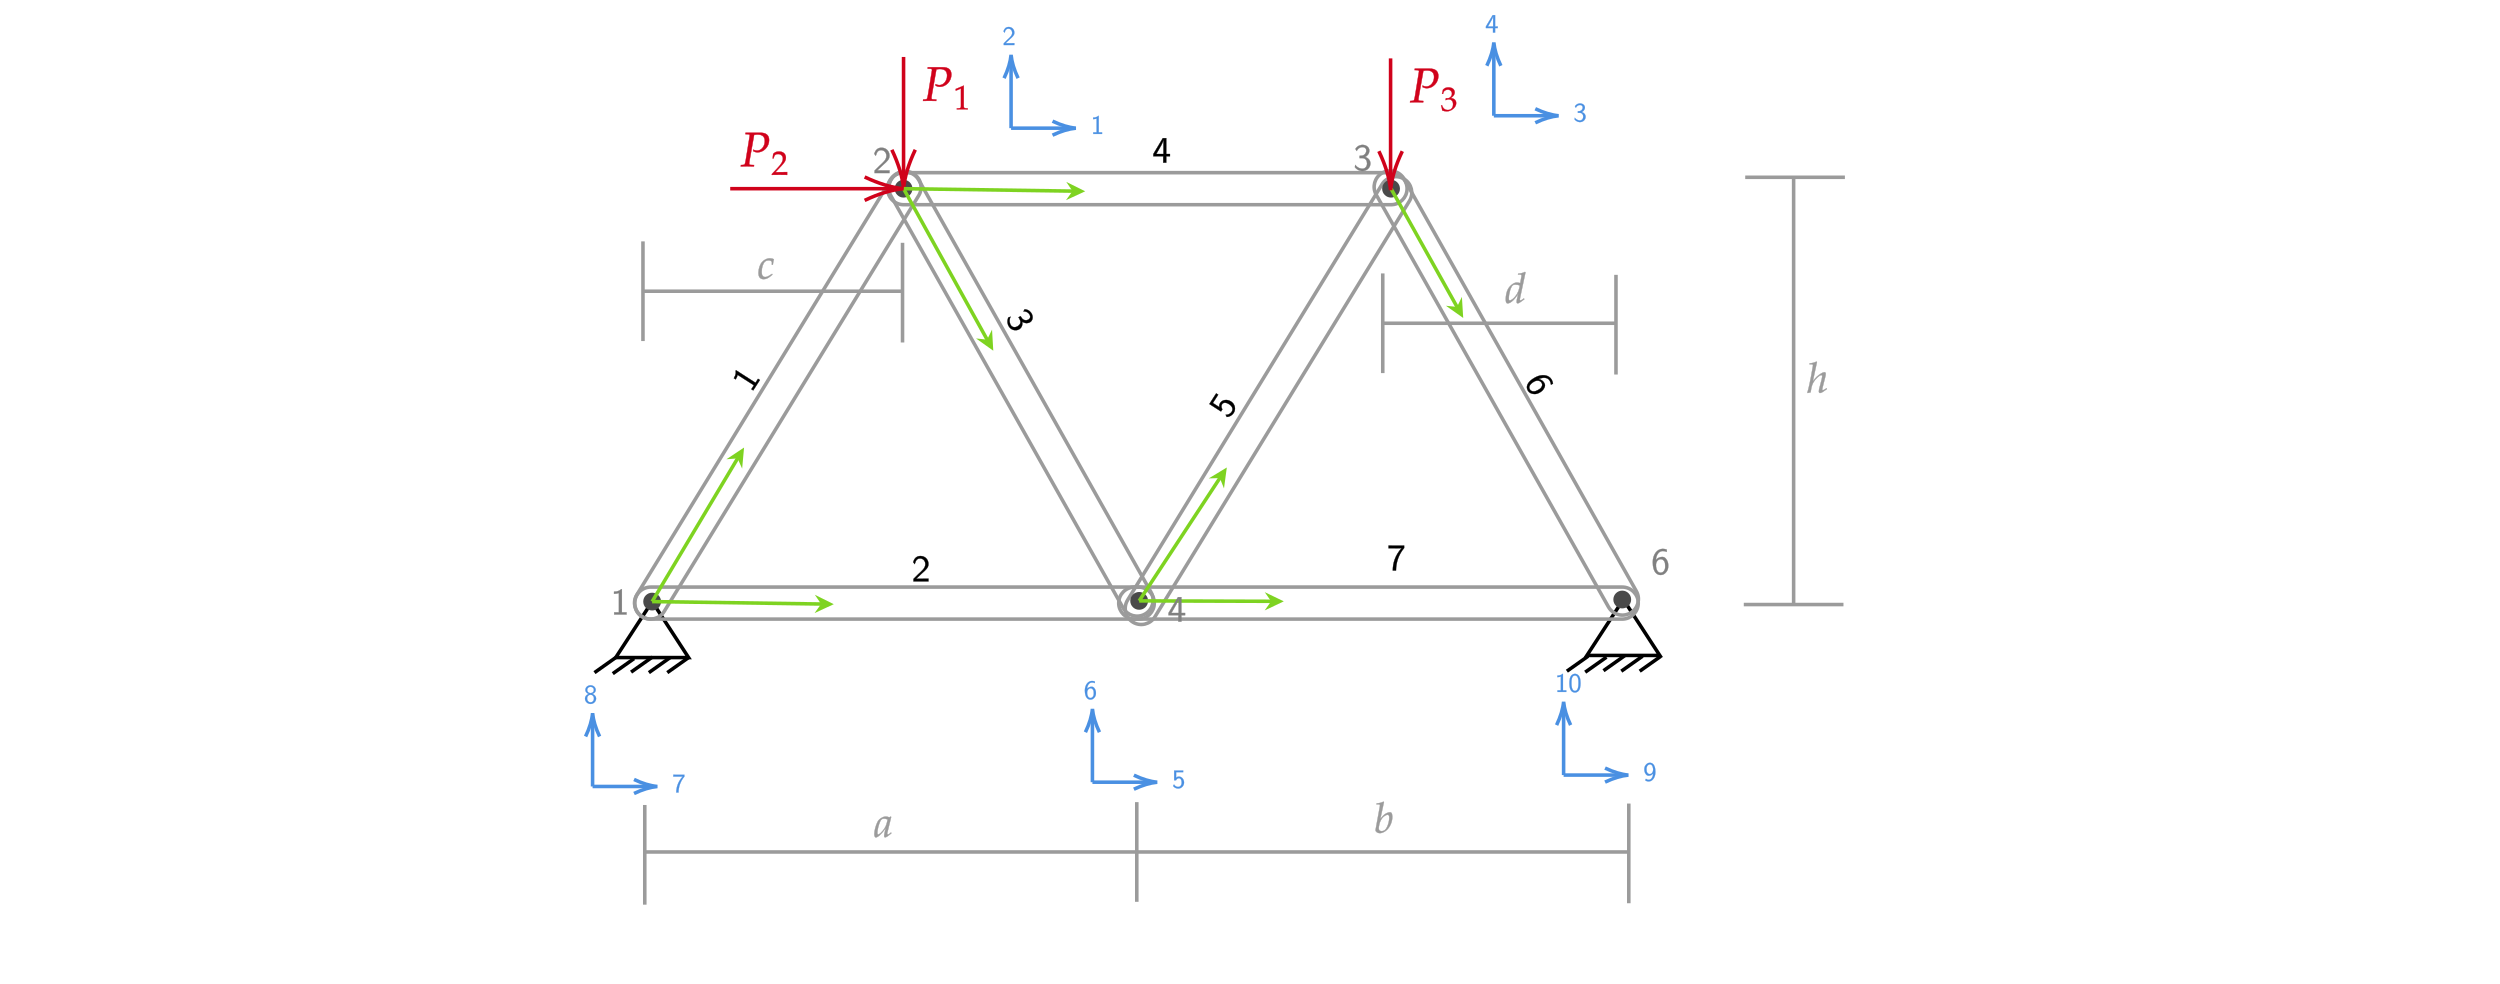
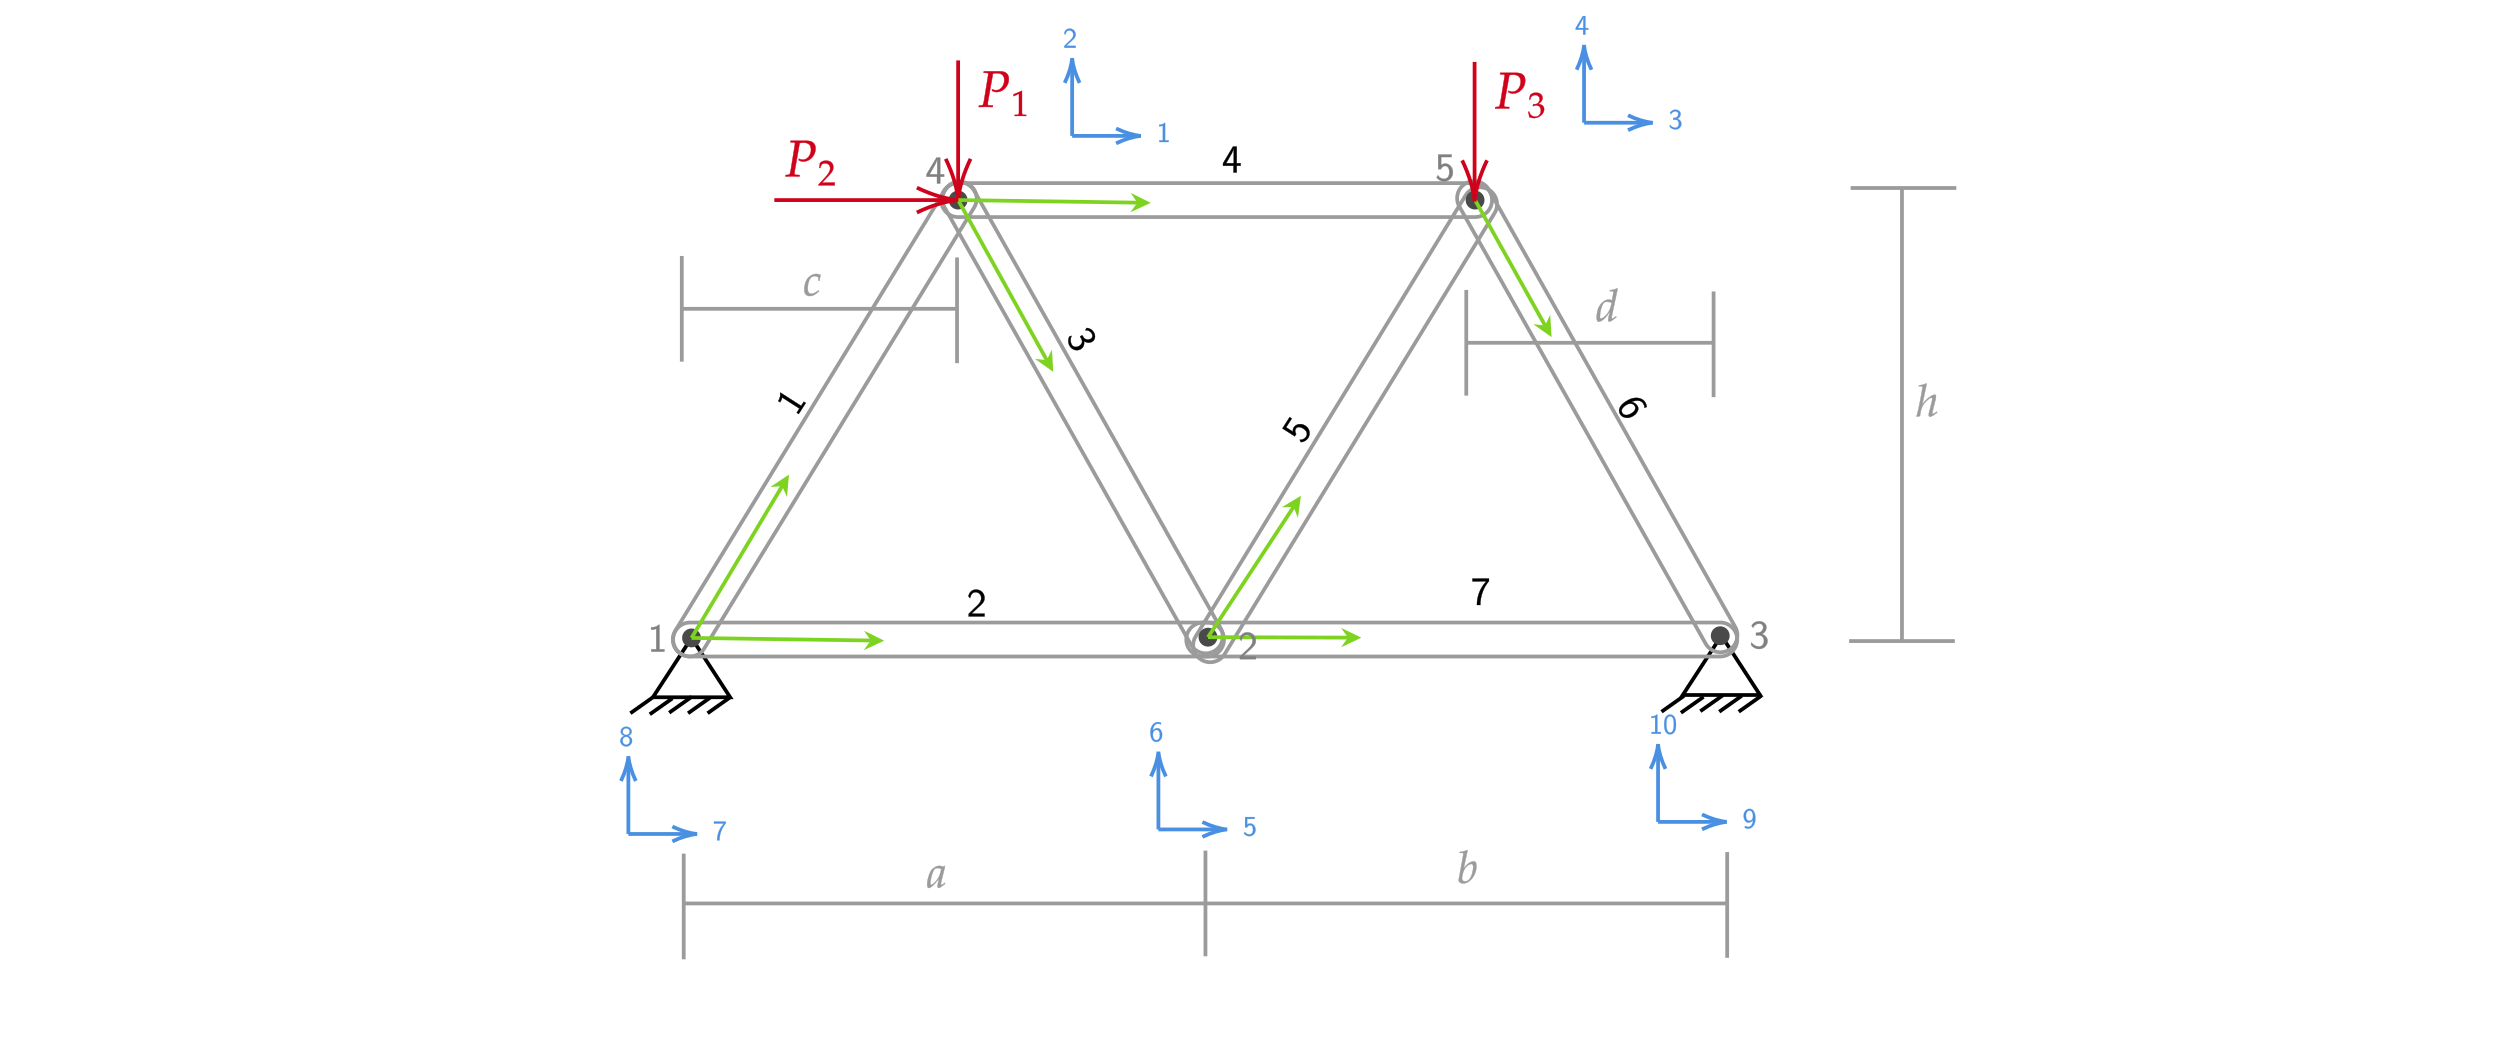
- <svg xmlns="http://www.w3.org/2000/svg" x="0" y="0" width="702.222" height="276.128" style="         width:702.222px;         height:276.128px;         background: #FFF;         fill: none; ">
+ <svg xmlns="http://www.w3.org/2000/svg" x="0" y="0" width="662.222" height="276.128" style="         width:662.222px;         height:276.128px;         background: #FFF;         fill: none; ">
  <svg />
-   <svg class="role-diagram-draw-area" style="overflow: visible;">
+   <svg class="role-diagram-draw-area">
    <g class="shapes-region" style="stroke: black; fill: none;">
      <g class="composite-shape">
        <path class="real" d=" M455.98,168.38 L466.21,184.1 L445.75,184.1 Z" style="stroke-width: 1; stroke: rgb(0, 0, 0); fill: none; fill-opacity: 1;" />
      </g>
      <g class="arrow-line">
        <path class="connection real" stroke-dasharray="" d="  M446.1,184.3 L440.12,188.53" style="stroke: rgb(0, 0, 0); stroke-width: 1; fill: none; fill-opacity: 1;" />
      </g>
      <g class="arrow-line">
        <path class="connection real" stroke-dasharray="" d="  M451.24,184.59 L445.26,188.81" style="stroke: rgb(0, 0, 0); stroke-width: 1; fill: none; fill-opacity: 1;" />
      </g>
      <g class="arrow-line">
        <path class="connection real" stroke-dasharray="" d="  M456.38,184.16 L450.4,188.39" style="stroke: rgb(0, 0, 0); stroke-width: 1; fill: none; fill-opacity: 1;" />
      </g>
      <g class="arrow-line">
        <path class="connection real" stroke-dasharray="" d="  M461.38,184.3 L455.4,188.53" style="stroke: rgb(0, 0, 0); stroke-width: 1; fill: none; fill-opacity: 1;" />
      </g>
      <g class="arrow-line">
        <path class="connection real" stroke-dasharray="" d="  M466.55,184.3 L460.57,188.53" style="stroke: rgb(0, 0, 0); stroke-width: 1; fill: none; fill-opacity: 1;" />
      </g>
      <g class="composite-shape">
        <path class="real" d=" M183.18,168.98 L193.41,184.7 L172.95,184.7 Z" style="stroke-width: 1; stroke: rgb(0, 0, 0); fill: none; fill-opacity: 1;" />
      </g>
      <g class="composite-shape">
        <path class="real" d=" M180.37,173.23 C178.25,171.94 177.59,169.17 178.89,167.05 L250.37,50.25 C251.67,48.13 254.44,47.47 256.56,48.77 L256.56,48.77 C258.68,50.06 259.35,52.83 258.05,54.95 L186.56,171.75 C185.26,173.87 182.49,174.53 180.37,173.23 Z" style="stroke-width: 1; stroke: rgb(155, 155, 155); stroke-opacity: 1; fill: none; fill-opacity: 1;" />
      </g>
      <g class="composite-shape">
        <path class="real" d=" M318.21,174.75 C316.09,173.45 315.43,170.68 316.73,168.56 L388.21,51.77 C389.51,49.65 392.28,48.99 394.4,50.28 L394.4,50.28 C396.52,51.58 397.19,54.35 395.89,56.47 L324.4,173.26 C323.1,175.38 320.33,176.05 318.21,174.75 Z" style="stroke-width: 1; stroke: rgb(155, 155, 155); stroke-opacity: 1; fill: none; fill-opacity: 1;" />
      </g>
      <g class="composite-shape">
        <path class="real" d=" M178.3,169.4 C178.3,166.91 180.31,164.9 182.8,164.9 L319.73,164.9 C322.22,164.9 324.23,166.91 324.23,169.4 L324.23,169.4 C324.23,171.89 322.22,173.9 319.73,173.9 L182.8,173.9 C180.31,173.9 178.3,171.89 178.3,169.4 Z" style="stroke-width: 1; stroke: rgb(155, 155, 155); stroke-opacity: 1; fill: none; fill-opacity: 1;" />
      </g>
      <g class="composite-shape">
        <path class="real" d=" M249.3,53 C249.3,50.51 251.31,48.5 253.8,48.5 L390.73,48.5 C393.22,48.5 395.23,50.51 395.23,53 L395.23,53 C395.23,55.49 393.22,57.5 390.73,57.5 L253.8,57.5 C251.31,57.5 249.3,55.49 249.3,53 Z" style="stroke-width: 1; stroke: rgb(155, 155, 155); stroke-opacity: 1; fill: none; fill-opacity: 1;" />
      </g>
      <g class="composite-shape">
        <path class="real" d=" M251.95,48.86 C254.12,47.64 256.86,48.41 258.08,50.58 L323.32,166.36 C324.54,168.52 323.77,171.27 321.61,172.49 L321.61,172.49 C319.44,173.71 316.7,172.94 315.48,170.78 L250.24,54.99 C249.02,52.83 249.78,50.08 251.95,48.86 Z" style="stroke-width: 1; stroke: rgb(155, 155, 155); stroke-opacity: 1; fill: none; fill-opacity: 1;" />
      </g>
      <g class="composite-shape">
        <path class="real" d=" M251.3,53 C251.3,51.62 252.42,50.5 253.8,50.5 C255.18,50.5 256.3,51.62 256.3,53 C256.3,54.38 255.18,55.5 253.8,55.5 C252.42,55.5 251.3,54.38 251.3,53 Z" style="stroke-width: 1; stroke: none; stroke-opacity: 1; fill: rgb(74, 74, 74); fill-opacity: 1;" />
      </g>
      <g class="composite-shape">
        <path class="real" d=" M388.23,53 C388.23,51.62 389.35,50.5 390.73,50.5 C392.11,50.5 393.23,51.62 393.23,53 C393.23,54.38 392.11,55.5 390.73,55.5 C389.35,55.5 388.23,54.38 388.23,53 Z" style="stroke-width: 1; stroke: none; stroke-opacity: 1; fill: rgb(74, 74, 74); fill-opacity: 1;" />
      </g>
      <g class="composite-shape">
        <path class="real" d=" M317.48,168.78 C317.48,167.4 318.6,166.28 319.98,166.28 C321.36,166.28 322.48,167.4 322.48,168.78 C322.48,170.16 321.36,171.28 319.98,171.28 C318.6,171.28 317.48,170.16 317.48,168.78 Z" style="stroke-width: 1; stroke: none; stroke-opacity: 1; fill: rgb(74, 74, 74); fill-opacity: 1;" />
      </g>
      <g class="composite-shape">
        <path class="real" d=" M180.68,168.98 C180.68,167.6 181.8,166.48 183.18,166.48 C184.56,166.48 185.68,167.6 185.68,168.98 C185.68,170.36 184.56,171.48 183.18,171.48 C181.8,171.48 180.68,170.36 180.68,168.98 Z" style="stroke-width: 1; stroke: none; stroke-opacity: 1; fill: rgb(74, 74, 74); fill-opacity: 1;" />
      </g>
      <g class="arrow-line">
        <path class="connection real" stroke-dasharray="" d="  M172.95,184.7 L166.98,188.93" style="stroke: rgb(0, 0, 0); stroke-width: 1; fill: none; fill-opacity: 1;" />
      </g>
      <g class="arrow-line">
        <path class="connection real" stroke-dasharray="" d="  M178.1,184.99 L172.12,189.21" style="stroke: rgb(0, 0, 0); stroke-width: 1; fill: none; fill-opacity: 1;" />
      </g>
      <g class="arrow-line">
        <path class="connection real" stroke-dasharray="" d="  M183.24,184.56 L177.26,188.79" style="stroke: rgb(0, 0, 0); stroke-width: 1; fill: none; fill-opacity: 1;" />
      </g>
      <g class="arrow-line">
        <path class="connection real" stroke-dasharray="" d="  M188.24,184.7 L182.26,188.93" style="stroke: rgb(0, 0, 0); stroke-width: 1; fill: none; fill-opacity: 1;" />
      </g>
      <g class="arrow-line">
        <path class="connection real" stroke-dasharray="" d="  M193.41,184.7 L187.43,188.93" style="stroke: rgb(0, 0, 0); stroke-width: 1; fill: none; fill-opacity: 1;" />
      </g>
      <g class="arrow-line">
        <path class="connection real" stroke-dasharray="" d="  M253.8,16 L253.8,51" style="stroke: rgb(208, 2, 27); stroke-opacity: 1; stroke-width: 1; fill: none; fill-opacity: 1;" />
        <g stroke="rgb(208,2,27)" stroke-opacity="1" transform="matrix(-1.8369701987210297e-16,-1,1,-1.8369701987210297e-16,253.8,53)" style="stroke: rgb(208, 2, 27); stroke-width: 1;">
          <path d=" M10.93,-3.29 Q4.96,-0.45 0,0 Q4.96,0.45 10.93,3.29" />
        </g>
      </g>
      <g class="grouped-shape">
        <g class="arrow-line">
          <path class="connection real" stroke-dasharray="" d="  M284,36 L284,17.4" style="stroke: rgb(74, 144, 226); stroke-opacity: 1; stroke-width: 1; fill: none; fill-opacity: 1;" />
          <g stroke="rgb(74,144,226)" stroke-opacity="1" transform="matrix(3.061616997868383e-16,1,-1,3.061616997868383e-16,284,15.4)" style="stroke: rgb(74, 144, 226); stroke-width: 1;">
            <path d=" M6.56,-1.97 Q2.98,-0.27 0,0 Q2.98,0.27 6.56,1.97" />
          </g>
        </g>
        <g class="arrow-line">
          <path class="connection real" stroke-dasharray="" d="  M284,36 L300.2,36" style="stroke: rgb(74, 144, 226); stroke-opacity: 1; stroke-width: 1; fill: none; fill-opacity: 1;" />
          <g stroke="rgb(74,144,226)" stroke-opacity="1" transform="matrix(-1,1.2246467991473532e-16,-1.2246467991473532e-16,-1,302.2,36)" style="stroke: rgb(74, 144, 226); stroke-width: 1;">
            <path d=" M6.56,-1.97 Q2.98,-0.27 0,0 Q2.98,0.27 6.56,1.97" />
          </g>
        </g>
      </g>
      <g class="composite-shape">
        <path class="real" d=" M388.27,48.57 C390.43,47.35 393.18,48.12 394.4,50.28 L459.64,166.07 C460.86,168.23 460.09,170.98 457.93,172.2 L457.93,172.2 C455.76,173.42 453.02,172.65 451.8,170.48 L386.56,54.7 C385.34,52.54 386.1,49.79 388.27,48.57 Z" style="stroke-width: 1; stroke: rgb(155, 155, 155); stroke-opacity: 1; fill: none; fill-opacity: 1;" />
      </g>
      <g class="composite-shape">
        <path class="real" d=" M314.23,169.4 C314.23,166.91 316.25,164.9 318.73,164.9 L455.67,164.9 C458.15,164.9 460.17,166.91 460.17,169.4 L460.17,169.4 C460.17,171.89 458.15,173.9 455.67,173.9 L318.73,173.9 C316.25,173.9 314.23,171.89 314.23,169.4 Z" style="stroke-width: 1; stroke: rgb(155, 155, 155); stroke-opacity: 1; fill: none; fill-opacity: 1;" />
      </g>
      <g class="composite-shape">
        <path class="real" d=" M453.17,168.4 C453.17,167.02 454.29,165.9 455.67,165.9 C457.05,165.9 458.17,167.02 458.17,168.4 C458.17,169.78 457.05,170.9 455.67,170.9 C454.29,170.9 453.17,169.78 453.17,168.4 Z" style="stroke-width: 1; stroke: none; stroke-opacity: 1; fill: rgb(74, 74, 74); fill-opacity: 1;" />
      </g>
      <g class="grouped-shape">
        <g class="arrow-line">
          <path class="connection real" stroke-dasharray="" d="  M419.6,32.51 L419.6,13.91" style="stroke: rgb(74, 144, 226); stroke-opacity: 1; stroke-width: 1; fill: none; fill-opacity: 1;" />
          <g stroke="rgb(74,144,226)" stroke-opacity="1" transform="matrix(3.061616997868383e-16,1,-1,3.061616997868383e-16,419.6,11.9125)" style="stroke: rgb(74, 144, 226); stroke-width: 1;">
            <path d=" M6.56,-1.97 Q2.98,-0.27 0,0 Q2.98,0.27 6.56,1.97" />
          </g>
        </g>
        <g class="arrow-line">
          <path class="connection real" stroke-dasharray="" d="  M419.6,32.51 L435.8,32.51" style="stroke: rgb(74, 144, 226); stroke-opacity: 1; stroke-width: 1; fill: none; fill-opacity: 1;" />
          <g stroke="rgb(74,144,226)" stroke-opacity="1" transform="matrix(-1,1.2246467991473532e-16,-1.2246467991473532e-16,-1,437.8,32.5125)" style="stroke: rgb(74, 144, 226); stroke-width: 1;">
            <path d=" M6.56,-1.97 Q2.98,-0.27 0,0 Q2.98,0.27 6.56,1.97" />
          </g>
        </g>
      </g>
      <g class="grouped-shape">
        <g class="arrow-line">
          <path class="connection real" stroke-dasharray="" d="  M439.2,217.71 L439.2,199.11" style="stroke: rgb(74, 144, 226); stroke-opacity: 1; stroke-width: 1; fill: none; fill-opacity: 1;" />
          <g stroke="rgb(74,144,226)" stroke-opacity="1" transform="matrix(3.061616997868383e-16,1,-1,3.061616997868383e-16,439.2,197.1125)" style="stroke: rgb(74, 144, 226); stroke-width: 1;">
            <path d=" M6.56,-1.97 Q2.98,-0.27 0,0 Q2.98,0.27 6.56,1.97" />
          </g>
        </g>
        <g class="arrow-line">
          <path class="connection real" stroke-dasharray="" d="  M439.2,217.71 L455.4,217.71" style="stroke: rgb(74, 144, 226); stroke-opacity: 1; stroke-width: 1; fill: none; fill-opacity: 1;" />
          <g stroke="rgb(74,144,226)" stroke-opacity="1" transform="matrix(-1,1.2246467991473532e-16,-1.2246467991473532e-16,-1,457.4,217.7125)" style="stroke: rgb(74, 144, 226); stroke-width: 1;">
            <path d=" M6.56,-1.97 Q2.98,-0.27 0,0 Q2.98,0.27 6.56,1.97" />
          </g>
        </g>
      </g>
      <g class="grouped-shape">
        <g class="arrow-line">
          <path class="connection real" stroke-dasharray="" d="  M166.45,220.91 L166.45,202.31" style="stroke: rgb(74, 144, 226); stroke-opacity: 1; stroke-width: 1; fill: none; fill-opacity: 1;" />
          <g stroke="rgb(74,144,226)" stroke-opacity="1" transform="matrix(3.061616997868383e-16,1,-1,3.061616997868383e-16,166.4515,200.3125)" style="stroke: rgb(74, 144, 226); stroke-width: 1;">
            <path d=" M6.56,-1.97 Q2.98,-0.27 0,0 Q2.98,0.27 6.56,1.97" />
          </g>
        </g>
        <g class="arrow-line">
          <path class="connection real" stroke-dasharray="" d="  M166.45,220.91 L182.65,220.91" style="stroke: rgb(74, 144, 226); stroke-opacity: 1; stroke-width: 1; fill: none; fill-opacity: 1;" />
          <g stroke="rgb(74,144,226)" stroke-opacity="1" transform="matrix(-1,1.2246467991473532e-16,-1.2246467991473532e-16,-1,184.6515,220.9125)" style="stroke: rgb(74, 144, 226); stroke-width: 1;">
            <path d=" M6.56,-1.97 Q2.98,-0.27 0,0 Q2.98,0.27 6.56,1.97" />
          </g>
        </g>
      </g>
      <g class="grouped-shape">
        <g class="arrow-line">
          <path class="connection real" stroke-dasharray="" d="  M306.85,219.71 L306.85,201.11" style="stroke: rgb(74, 144, 226); stroke-opacity: 1; stroke-width: 1; fill: none; fill-opacity: 1;" />
          <g stroke="rgb(74,144,226)" stroke-opacity="1" transform="matrix(3.061616997868383e-16,1,-1,3.061616997868383e-16,306.8515,199.1125)" style="stroke: rgb(74, 144, 226); stroke-width: 1;">
            <path d=" M6.56,-1.97 Q2.98,-0.27 0,0 Q2.98,0.27 6.56,1.97" />
          </g>
        </g>
        <g class="arrow-line">
          <path class="connection real" stroke-dasharray="" d="  M306.85,219.71 L323.05,219.71" style="stroke: rgb(74, 144, 226); stroke-opacity: 1; stroke-width: 1; fill: none; fill-opacity: 1;" />
          <g stroke="rgb(74,144,226)" stroke-opacity="1" transform="matrix(-1,1.2246467991473532e-16,-1.2246467991473532e-16,-1,325.0515,219.7125)" style="stroke: rgb(74, 144, 226); stroke-width: 1;">
            <path d=" M6.56,-1.97 Q2.98,-0.27 0,0 Q2.98,0.27 6.56,1.97" />
          </g>
        </g>
      </g>
      <g class="arrow-line">
        <path class="connection real" stroke-dasharray="" d="  M183.18,168.98 L207.46,128.29" style="stroke: rgb(126, 211, 33); stroke-opacity: 1; stroke-width: 1; fill: none; fill-opacity: 1;" />
        <g stroke="none" fill="rgb(126,211,33)" fill-opacity="1" transform="matrix(-0.5124925,0.8586917,-0.8586917,-0.5124925,209,125.7125)" style="stroke: none; fill: rgb(126, 211, 33); stroke-width: 1;">
          <path d=" M5.36,-2.57 L0,0 L5.36,2.57 L3.56,0 Z" />
        </g>
      </g>
      <g class="arrow-line">
        <path class="connection real" stroke-dasharray="" d="  M183.18,168.98 L231.2,169.67" style="stroke: rgb(126, 211, 33); stroke-opacity: 1; stroke-width: 1; fill: none; fill-opacity: 1;" />
        <g stroke="none" fill="rgb(126,211,33)" fill-opacity="1" transform="matrix(-0.9998951,-0.01448573,0.01448573,-0.9998951,234.2,169.7125)" style="stroke: none; fill: rgb(126, 211, 33); stroke-width: 1;">
          <path d=" M5.36,-2.57 L0,0 L5.36,2.57 L3.56,0 Z" />
        </g>
      </g>
      <g class="arrow-line">
        <path class="connection real" stroke-dasharray="" d="  M253.8,53 L301.82,53.69" style="stroke: rgb(126, 211, 33); stroke-opacity: 1; stroke-width: 1; fill: none; fill-opacity: 1;" />
        <g stroke="none" fill="rgb(126,211,33)" fill-opacity="1" transform="matrix(-0.9998951,-0.01448573,0.01448573,-0.9998951,304.8207,53.73535)" style="stroke: none; fill: rgb(126, 211, 33); stroke-width: 1;">
          <path d=" M5.36,-2.57 L0,0 L5.36,2.57 L3.56,0 Z" />
        </g>
      </g>
      <g class="arrow-line">
        <path class="connection real" stroke-dasharray="" d="  M253.8,53 L277.55,95.89" style="stroke: rgb(126, 211, 33); stroke-opacity: 1; stroke-width: 1; fill: none; fill-opacity: 1;" />
        <g stroke="none" fill="rgb(126,211,33)" fill-opacity="1" transform="matrix(-0.4843516,-0.8748734,0.8748734,-0.4843516,279,98.5125)" style="stroke: none; fill: rgb(126, 211, 33); stroke-width: 1;">
          <path d=" M5.36,-2.57 L0,0 L5.36,2.57 L3.56,0 Z" />
        </g>
      </g>
      <g class="arrow-line">
        <path class="connection real" stroke-dasharray="" d="  M319.98,168.78 L342.95,133.82" style="stroke: rgb(126, 211, 33); stroke-opacity: 1; stroke-width: 1; fill: none; fill-opacity: 1;" />
        <g stroke="none" fill="rgb(126,211,33)" fill-opacity="1" transform="matrix(-0.5491687,0.8357115,-0.8357115,-0.5491687,344.6,131.3125)" style="stroke: none; fill: rgb(126, 211, 33); stroke-width: 1;">
          <path d=" M5.36,-2.57 L0,0 L5.36,2.57 L3.56,0 Z" />
        </g>
      </g>
      <g class="arrow-line">
        <path class="connection real" stroke-dasharray="" d="  M319.98,168.78 L357.6,168.9" style="stroke: rgb(126, 211, 33); stroke-opacity: 1; stroke-width: 1; fill: none; fill-opacity: 1;" />
        <g stroke="none" fill="rgb(126,211,33)" fill-opacity="1" transform="matrix(-0.9999945,-0.00331612,0.00331612,-0.9999945,360.6,168.9125)" style="stroke: none; fill: rgb(126, 211, 33); stroke-width: 1;">
          <path d=" M5.36,-2.57 L0,0 L5.36,2.57 L3.56,0 Z" />
        </g>
      </g>
      <g class="arrow-line">
        <path class="connection real" stroke-dasharray="" d="  M390.73,53 L409.54,86.69" style="stroke: rgb(126, 211, 33); stroke-opacity: 1; stroke-width: 1; fill: none; fill-opacity: 1;" />
        <g stroke="none" fill="rgb(126,211,33)" fill-opacity="1" transform="matrix(-0.4874025,-0.8731774,0.8731774,-0.4874025,411,89.3125)" style="stroke: none; fill: rgb(126, 211, 33); stroke-width: 1;">
          <path d=" M5.36,-2.57 L0,0 L5.36,2.57 L3.56,0 Z" />
        </g>
      </g>
      <g class="arrow-line">
        <path class="connection real" stroke-dasharray="" d="  M205.11,53 L251.8,53" style="stroke: rgb(208, 2, 27); stroke-opacity: 1; stroke-width: 1; fill: none; fill-opacity: 1;" />
        <g stroke="rgb(208,2,27)" stroke-opacity="1" transform="matrix(-1,1.2246467991473532e-16,-1.2246467991473532e-16,-1,253.8,53)" style="stroke: rgb(208, 2, 27); stroke-width: 1;">
          <path d=" M10.93,-3.29 Q4.96,-0.45 0,0 Q4.96,0.45 10.93,3.29" />
        </g>
      </g>
      <g class="arrow-line">
        <path class="connection real" stroke-dasharray="" d="  M390.6,16.4 L390.6,51.4" style="stroke: rgb(208, 2, 27); stroke-opacity: 1; stroke-width: 1; fill: none; fill-opacity: 1;" />
        <g stroke="rgb(208,2,27)" stroke-opacity="1" transform="matrix(-1.8369701987210297e-16,-1,1,-1.8369701987210297e-16,390.6,53.4)" style="stroke: rgb(208, 2, 27); stroke-width: 1;">
          <path d=" M10.93,-3.29 Q4.96,-0.45 0,0 Q4.96,0.45 10.93,3.29" />
        </g>
      </g>
      <g class="arrow-line">
        <path class="connection real" stroke-dasharray="" d="  M181.11,226.11 L181.11,254.11" style="stroke: rgb(155, 155, 155); stroke-opacity: 1; stroke-width: 1; fill: none; fill-opacity: 1;" />
      </g>
      <g class="arrow-line">
        <path class="connection real" stroke-dasharray="" d="  M319.31,225.31 L319.31,253.31" style="stroke: rgb(155, 155, 155); stroke-opacity: 1; stroke-width: 1; fill: none; fill-opacity: 1;" />
      </g>
      <g class="arrow-line">
        <path class="connection real" stroke-dasharray="" d="  M181.11,239.31 L457.51,239.31" style="stroke: rgb(155, 155, 155); stroke-opacity: 1; stroke-width: 1; fill: none; fill-opacity: 1;" />
      </g>
      <g class="arrow-line">
        <path class="connection real" stroke-dasharray="" d="  M457.51,225.71 L457.51,253.71" style="stroke: rgb(155, 155, 155); stroke-opacity: 1; stroke-width: 1; fill: none; fill-opacity: 1;" />
      </g>
      <g class="grouped-shape">
        <g class="arrow-line">
          <path class="connection real" stroke-dasharray="" d="  M489.81,169.81 L517.81,169.81" style="stroke: rgb(155, 155, 155); stroke-opacity: 1; stroke-width: 1; fill: none; fill-opacity: 1;" />
        </g>
        <g class="arrow-line">
          <path class="connection real" stroke-dasharray="" d="  M503.81,169.81 L503.81,49.8" style="stroke: rgb(155, 155, 155); stroke-opacity: 1; stroke-width: 1; fill: none; fill-opacity: 1;" />
        </g>
        <g class="arrow-line">
          <path class="connection real" stroke-dasharray="" d="  M490.21,49.8 L518.21,49.8" style="stroke: rgb(155, 155, 155); stroke-opacity: 1; stroke-width: 1; fill: none; fill-opacity: 1;" />
        </g>
      </g>
      <g class="grouped-shape">
        <g class="arrow-line">
          <path class="connection real" stroke-dasharray="" d="  M180.6,67.8 L180.6,95.8" style="stroke: rgb(155, 155, 155); stroke-opacity: 1; stroke-width: 1; fill: none; fill-opacity: 1;" />
        </g>
        <g class="arrow-line">
          <path class="connection real" stroke-dasharray="" d="  M180.6,81.8 L253.51,81.8" style="stroke: rgb(155, 155, 155); stroke-opacity: 1; stroke-width: 1; fill: none; fill-opacity: 1;" />
        </g>
        <g class="arrow-line">
          <path class="connection real" stroke-dasharray="" d="  M253.51,68.2 L253.51,96.2" style="stroke: rgb(155, 155, 155); stroke-opacity: 1; stroke-width: 1; fill: none; fill-opacity: 1;" />
        </g>
      </g>
      <g class="grouped-shape">
        <g class="arrow-line">
          <path class="connection real" stroke-dasharray="" d="  M388.4,76.8 L388.4,104.8" style="stroke: rgb(155, 155, 155); stroke-opacity: 1; stroke-width: 1; fill: none; fill-opacity: 1;" />
        </g>
        <g class="arrow-line">
          <path class="connection real" stroke-dasharray="" d="  M388.4,90.8 L453.91,90.8" style="stroke: rgb(155, 155, 155); stroke-opacity: 1; stroke-width: 1; fill: none; fill-opacity: 1;" />
        </g>
        <g class="arrow-line">
          <path class="connection real" stroke-dasharray="" d="  M453.91,77.2 L453.91,105.2" style="stroke: rgb(155, 155, 155); stroke-opacity: 1; stroke-width: 1; fill: none; fill-opacity: 1;" />
        </g>
      </g>
      <g />
    </g>
    <g />
    <g />
    <g />
  </svg>
-   <svg width="700" height="273.906" style="width:700px;height:273.906px;font-family:Asana-Math, Asana;background:#FFF;">
-     <g>
-       <g>
-         <g>
-           <g transform="matrix(1,0,0,1,171.5278,172.618)">
+   <svg width="660" height="273.906" style="width:660px;height:273.906px;font-family:Asana-Math, Asana;background:#FFF;">
+     <g>
+       <g>
+         <g>
+           <g transform="matrix(1,0,0,1,171.5278,172.6181)">
            <path transform="matrix(0.0105,0,0,-0.0105,0,0)" d="M90 554C150 554 184 563 220 577L220 59L95 59L95 0L425 0L425 59L300 59L300 678L281 678C254 653 205 612 90 612Z" stroke="rgb(128,128,128)" stroke-opacity="1" stroke-width="8" fill="rgb(128,128,128)" fill-opacity="1" />
          </g>
        </g>
      </g>
    </g>
    <g>
      <g>
        <g>
          <g transform="matrix(1,0,0,1,245.1389,48.60764)">
+             <path transform="matrix(0.0105,0,0,-0.0105,0,0)" d="M27 171L292 171L292 0L372 0L372 171L471 171L471 232L372 232L372 655L280 655L38 250C28 233 27 231 27 219ZM105 232C230 447 284 533 298 618L298 232Z" stroke="rgb(128,128,128)" stroke-opacity="1" stroke-width="8" fill="rgb(128,128,128)" fill-opacity="1" />
+           </g>
+         </g>
+       </g>
+     </g>
+     <g>
+       <g>
+         <g>
+           <g transform="matrix(1,0,0,1,380.1389,47.80905)">
+             <path transform="matrix(0.0105,0,0,-0.0105,0,0)" d="M38 76C81 16 153 -22 229 -22C345 -22 449 73 449 204C449 331 360 427 259 427C202 427 172 402 152 386L152 591L416 591L416 655L79 655L79 286L147 286C158 307 188 366 257 366C309 366 359 322 359 205C359 75 281 40 228 40C196 40 122 50 72 132Z" stroke="rgb(128,128,128)" stroke-opacity="1" stroke-width="8" fill="rgb(128,128,128)" fill-opacity="1" />
+           </g>
+         </g>
+       </g>
+     </g>
+     <g>
+       <g>
+         <g>
+           <g transform="matrix(1,0,0,1,327.934,174.6146)">
            <path transform="matrix(0.0105,0,0,-0.0105,0,0)" d="M41 514L84 459C88 461 100 613 222 613C308 613 366 545 366 461C366 354 275 283 179 194L49 65L49 0L449 0L449 71L121 70C201 146 249 192 282 221C386 313 449 367 449 464C449 577 368 678 235 678C119 678 66 598 41 514Z" stroke="rgb(128,128,128)" stroke-opacity="1" stroke-width="8" fill="rgb(128,128,128)" fill-opacity="1" />
          </g>
        </g>
      </g>
    </g>
-     <g>
-       <g>
-         <g>
-           <g transform="matrix(1,0,0,1,380.1389,47.80902)">
-             <path transform="matrix(0.0105,0,0,-0.0105,0,0)" d="M41 81C118 -17 214 -22 245 -22C370 -22 457 76 457 180C457 250 414 321 318 354C413 408 429 482 429 525C429 608 351 678 248 678C209 678 118 668 55 569L91 514C96 524 101 534 107 543C138 589 190 618 246 618C306 618 347 581 347 525C347 464 303 403 238 391C231 390 224 390 166 385L166 323L239 323C328 323 367 253 367 182C367 101 318 40 244 40C215 40 122 47 52 142Z" stroke="rgb(128,128,128)" stroke-opacity="1" stroke-width="8" fill="rgb(128,128,128)" fill-opacity="1" />
-           </g>
-         </g>
-       </g>
-     </g>
-     <g>
-       <g>
-         <g>
-           <g transform="matrix(1,0,0,1,327.9341,174.6146)">
-             <path transform="matrix(0.0105,0,0,-0.0105,0,0)" d="M27 171L292 171L292 0L372 0L372 171L471 171L471 232L372 232L372 655L280 655L38 250C28 233 27 231 27 219ZM105 232C230 447 284 533 298 618L298 232Z" stroke="rgb(128,128,128)" stroke-opacity="1" stroke-width="8" fill="rgb(128,128,128)" fill-opacity="1" />
-           </g>
-         </g>
-       </g>
-     </g>
-     <g transform="matrix(0.5402403,-0.8415108,0.8415108,0.5402403,8.512183,224.6079)">
-       <g>
-         <g>
-           <g transform="matrix(1,0,0,1,205.4341,108.7726)">
+     <g transform="matrix(0.5402403,-0.8415108,0.8415108,0.5402403,8.512155,224.6078)">
+       <g>
+         <g>
+           <g transform="matrix(1,0,0,1,205.434,108.7726)">
            <path transform="matrix(0.0105,0,0,-0.0105,0,0)" d="M90 554C150 554 184 563 220 577L220 59L95 59L95 0L425 0L425 59L300 59L300 678L281 678C254 653 205 612 90 612Z" stroke="rgb(0,0,0)" stroke-opacity="1" stroke-width="8" fill="rgb(0,0,0)" fill-opacity="1" />
          </g>
        </g>
      </g>
    </g>
    <g transform="matrix(0.5402403,-0.8415108,0.8415108,0.5402403,63.90107,340.7794)">
      <g>
        <g>
          <g transform="matrix(1,0,0,1,339.4445,116.1684)">
            <path transform="matrix(0.0105,0,0,-0.0105,0,0)" d="M38 76C81 16 153 -22 229 -22C345 -22 449 73 449 204C449 331 360 427 259 427C202 427 172 402 152 386L152 591L416 591L416 655L79 655L79 286L147 286C158 307 188 366 257 366C309 366 359 322 359 205C359 75 281 40 228 40C196 40 122 50 72 132Z" stroke="rgb(0,0,0)" stroke-opacity="1" stroke-width="8" fill="rgb(0,0,0)" fill-opacity="1" />
          </g>
        </g>
      </g>
    </g>
    <g>
      <g>
        <g>
          <g transform="matrix(1,0,0,1,256.0764,163.2952)">
            <path transform="matrix(0.0105,0,0,-0.0105,0,0)" d="M41 514L84 459C88 461 100 613 222 613C308 613 366 545 366 461C366 354 275 283 179 194L49 65L49 0L449 0L449 71L121 70C201 146 249 192 282 221C386 313 449 367 449 464C449 577 368 678 235 678C119 678 66 598 41 514Z" stroke="rgb(0,0,0)" stroke-opacity="1" stroke-width="8" fill="rgb(0,0,0)" fill-opacity="1" />
          </g>
        </g>
      </g>
    </g>
    <g>
      <g>
        <g>
          <g transform="matrix(1,0,0,1,323.6805,45.69098)">
            <path transform="matrix(0.0105,0,0,-0.0105,0,0)" d="M27 171L292 171L292 0L372 0L372 171L471 171L471 232L372 232L372 655L280 655L38 250C28 233 27 231 27 219ZM105 232C230 447 284 533 298 618L298 232Z" stroke="rgb(0,0,0)" stroke-opacity="1" stroke-width="8" fill="rgb(0,0,0)" fill-opacity="1" />
          </g>
        </g>
      </g>
    </g>
    <g transform="matrix(0.4740882,0.8804774,-0.8804774,0.4740882,231.6641,-205.8015)">
      <g>
        <g>
          <g transform="matrix(1,0,0,1,283.7327,95.28299)">
            <path transform="matrix(0.0105,0,0,-0.0105,0,0)" d="M41 81C118 -17 214 -22 245 -22C370 -22 457 76 457 180C457 250 414 321 318 354C413 408 429 482 429 525C429 608 351 678 248 678C209 678 118 668 55 569L91 514C96 524 101 534 107 543C138 589 190 618 246 618C306 618 347 581 347 525C347 464 303 403 238 391C231 390 224 390 166 385L166 323L239 323C328 323 367 253 367 182C367 101 318 40 244 40C215 40 122 47 52 142Z" stroke="rgb(0,0,0)" stroke-opacity="1" stroke-width="8" fill="rgb(0,0,0)" fill-opacity="1" />
          </g>
        </g>
      </g>
    </g>
    <g>
      <g>
        <g>
-           <g transform="matrix(1,0,0,1,306.3716,37.62152)">
+           <g transform="matrix(1,0,0,1,306.3715,37.62155)">
            <path transform="matrix(0.0075,0,0,-0.0075,0,0)" d="M90 554C150 554 184 563 220 577L220 59L95 59L95 0L425 0L425 59L300 59L300 678L281 678C254 653 205 612 90 612Z" stroke="rgb(74,144,226)" stroke-opacity="1" stroke-width="8" fill="rgb(74,144,226)" fill-opacity="1" />
          </g>
        </g>
      </g>
    </g>
    <g>
      <g>
        <g>
          <g transform="matrix(1,0,0,1,281.5625,12.65625)">
            <path transform="matrix(0.0075,0,0,-0.0075,0,0)" d="M41 514L84 459C88 461 100 613 222 613C308 613 366 545 366 461C366 354 275 283 179 194L49 65L49 0L449 0L449 71L121 70C201 146 249 192 282 221C386 313 449 367 449 464C449 577 368 678 235 678C119 678 66 598 41 514Z" stroke="rgb(74,144,226)" stroke-opacity="1" stroke-width="8" fill="rgb(74,144,226)" fill-opacity="1" />
          </g>
        </g>
      </g>
    </g>
    <g>
      <g>
        <g>
-           <g transform="matrix(1,0,0,1,463.8021,161.2812)">
-             <path transform="matrix(0.0105,0,0,-0.0105,0,0)" d="M42 323C42 35 168 -22 252 -22C307 -22 348 -3 388 40C438 93 457 146 457 224C457 290 445 344 404 401C377 439 346 462 295 462C232 462 168 433 126 380C131 479 184 619 309 619C350 619 375 613 416 598L416 658C386 669 352 678 309 678C155 678 42 521 42 323ZM127 220L130 220C129 229 128 238 128 247C128 329 179 401 256 401C279 401 317 396 347 349C370 313 375 279 375 218C375 196 375 173 370 151C361 108 327 40 251 40C158 40 135 146 127 220Z" stroke="rgb(128,128,128)" stroke-opacity="1" stroke-width="8" fill="rgb(128,128,128)" fill-opacity="1" />
-           </g>
-         </g>
-       </g>
-     </g>
-     <g transform="matrix(0.9999834,-0.005759555,0.005759555,0.9999834,-0.8911957,2.27181)">
-       <g>
-         <g>
-           <g transform="matrix(1,0,0,1,389.618,160.1268)">
+           <g transform="matrix(1,0,0,1,463.4028,171.6806)">
+             <path transform="matrix(0.0105,0,0,-0.0105,0,0)" d="M41 81C118 -17 214 -22 245 -22C370 -22 457 76 457 180C457 250 414 321 318 354C413 408 429 482 429 525C429 608 351 678 248 678C209 678 118 668 55 569L91 514C96 524 101 534 107 543C138 589 190 618 246 618C306 618 347 581 347 525C347 464 303 403 238 391C231 390 224 390 166 385L166 323L239 323C328 323 367 253 367 182C367 101 318 40 244 40C215 40 122 47 52 142Z" stroke="rgb(128,128,128)" stroke-opacity="1" stroke-width="8" fill="rgb(128,128,128)" fill-opacity="1" />
+           </g>
+         </g>
+       </g>
+     </g>
+     <g transform="matrix(0.9999834,-0.005759555,0.005759555,0.9999834,-0.8911959,2.27181)">
+       <g>
+         <g>
+           <g transform="matrix(1,0,0,1,389.618,160.1267)">
            <path transform="matrix(0.0105,0,0,-0.0105,0,0)" d="M41 585L389 585C219 403 151 188 151 -11L236 -11C236 208 316 427 457 590L457 655L41 656Z" stroke="rgb(0,0,0)" stroke-opacity="1" stroke-width="8" fill="rgb(0,0,0)" fill-opacity="1" />
          </g>
        </g>
      </g>
    </g>
-     <g transform="matrix(0.47501,0.8799804,-0.8799804,0.47501,323.7297,-324.5752)">
+     <g transform="matrix(0.47501,0.8799804,-0.8799804,0.47501,323.7296,-324.5752)">
      <g>
        <g>
          <g transform="matrix(1,0,0,1,429.5139,113.2865)">
            <path transform="matrix(0.0105,0,0,-0.0105,0,0)" d="M42 323C42 35 168 -22 252 -22C307 -22 348 -3 388 40C438 93 457 146 457 224C457 290 445 344 404 401C377 439 346 462 295 462C232 462 168 433 126 380C131 479 184 619 309 619C350 619 375 613 416 598L416 658C386 669 352 678 309 678C155 678 42 521 42 323ZM127 220L130 220C129 229 128 238 128 247C128 329 179 401 256 401C279 401 317 396 347 349C370 313 375 279 375 218C375 196 375 173 370 151C361 108 327 40 251 40C158 40 135 146 127 220Z" stroke="rgb(0,0,0)" stroke-opacity="1" stroke-width="8" fill="rgb(0,0,0)" fill-opacity="1" />
          </g>
        </g>
      </g>
    </g>
    <g>
      <g>
        <g>
-           <g transform="matrix(1,0,0,1,417.1702,9.166656)">
+           <g transform="matrix(1,0,0,1,417.1701,9.166687)">
            <path transform="matrix(0.0075,0,0,-0.0075,0,0)" d="M27 171L292 171L292 0L372 0L372 171L471 171L471 232L372 232L372 655L280 655L38 250C28 233 27 231 27 219ZM105 232C230 447 284 533 298 618L298 232Z" stroke="rgb(74,144,226)" stroke-opacity="1" stroke-width="8" fill="rgb(74,144,226)" fill-opacity="1" />
          </g>
        </g>
      </g>
    </g>
    <g>
      <g>
        <g>
-           <g transform="matrix(1,0,0,1,441.9618,34.13196)">
+           <g transform="matrix(1,0,0,1,441.9619,34.13196)">
            <path transform="matrix(0.0075,0,0,-0.0075,0,0)" d="M41 81C118 -17 214 -22 245 -22C370 -22 457 76 457 180C457 250 414 321 318 354C413 408 429 482 429 525C429 608 351 678 248 678C209 678 118 668 55 569L91 514C96 524 101 534 107 543C138 589 190 618 246 618C306 618 347 581 347 525C347 464 303 403 238 391C231 390 224 390 166 385L166 323L239 323C328 323 367 253 367 182C367 101 318 40 244 40C215 40 122 47 52 142Z" stroke="rgb(74,144,226)" stroke-opacity="1" stroke-width="8" fill="rgb(74,144,226)" fill-opacity="1" />
          </g>
        </g>
      </g>
    </g>
    <g>
      <g>
        <g>
-           <g transform="matrix(1,0,0,1,436.7709,194.3577)">
+           <g transform="matrix(1,0,0,1,436.7708,194.3577)">
            <path transform="matrix(0.0075,0,0,-0.0075,0,0)" d="M90 554C150 554 184 563 220 577L220 59L95 59L95 0L425 0L425 59L300 59L300 678L281 678C254 653 205 612 90 612ZM541 310C541 26 666 -22 749 -22C774 -22 794 -17 812 -11C952 41 958 227 958 324L958 345C958 624 832 678 749 678C724 678 704 673 686 666C545 613 541 422 541 327ZM619 310L619 370C619 583 697 616 749 616C801 616 880 584 880 370L880 311C880 77 802 39 750 39C698 39 619 76 619 310Z" stroke="rgb(74,144,226)" stroke-opacity="1" stroke-width="8" fill="rgb(74,144,226)" fill-opacity="1" />
          </g>
        </g>
      </g>
    </g>
    <g>
      <g>
        <g>
-           <g transform="matrix(1,0,0,1,461.5625,219.3403)">
+           <g transform="matrix(1,0,0,1,461.5626,219.3403)">
            <path transform="matrix(0.0075,0,0,-0.0075,0,0)" d="M42 435C42 365 54 313 96 254C123 216 153 193 204 193C272 193 328 223 373 276C362 134 298 41 207 40C151 40 126 62 103 78L72 24C108 -3 143 -22 205 -22C342 -22 457 124 457 333C457 621 334 678 252 678C197 678 155 660 114 618C60 563 42 508 42 435ZM124 435C124 460 124 483 130 507C140 549 175 618 253 618C344 618 367 503 372 436L370 436C371 427 371 419 371 410C371 327 320 255 243 255C201 255 175 274 156 301C127 343 124 381 124 435Z" stroke="rgb(74,144,226)" stroke-opacity="1" stroke-width="8" fill="rgb(74,144,226)" fill-opacity="1" />
          </g>
        </g>
      </g>
    </g>
    <g>
      <g>
        <g>
          <g transform="matrix(1,0,0,1,164.0104,197.5695)">
            <path transform="matrix(0.0075,0,0,-0.0075,0,0)" d="M41 180C41 73 131 -22 249 -22C369 -22 457 75 457 179C457 276 381 335 318 354C406 386 443 443 443 503C443 591 363 678 249 678C138 678 55 595 55 503C55 419 127 370 180 354C81 318 41 250 41 180ZM122 181C122 285 193 323 249 323C324 323 376 266 376 182C376 91 320 40 249 40C173 40 122 96 122 181ZM125 502C125 572 175 619 249 619C321 619 373 574 373 502C373 433 323 385 248 385C177 385 125 431 125 502Z" stroke="rgb(74,144,226)" stroke-opacity="1" stroke-width="8" fill="rgb(74,144,226)" fill-opacity="1" />
          </g>
        </g>
      </g>
    </g>
    <g>
      <g>
        <g>
          <g transform="matrix(1,0,0,1,188.8195,222.5347)">
            <path transform="matrix(0.0075,0,0,-0.0075,0,0)" d="M41 585L389 585C219 403 151 188 151 -11L236 -11C236 208 316 427 457 590L457 655L41 656Z" stroke="rgb(74,144,226)" stroke-opacity="1" stroke-width="8" fill="rgb(74,144,226)" fill-opacity="1" />
          </g>
        </g>
      </g>
    </g>
    <g>
      <g>
        <g>
-           <g transform="matrix(1,0,0,1,304.4098,196.3542)">
+           <g transform="matrix(1,0,0,1,304.4097,196.3542)">
            <path transform="matrix(0.0075,0,0,-0.0075,0,0)" d="M42 323C42 35 168 -22 252 -22C307 -22 348 -3 388 40C438 93 457 146 457 224C457 290 445 344 404 401C377 439 346 462 295 462C232 462 168 433 126 380C131 479 184 619 309 619C350 619 375 613 416 598L416 658C386 669 352 678 309 678C155 678 42 521 42 323ZM127 220L130 220C129 229 128 238 128 247C128 329 179 401 256 401C279 401 317 396 347 349C370 313 375 279 375 218C375 196 375 173 370 151C361 108 327 40 251 40C158 40 135 146 127 220Z" stroke="rgb(74,144,226)" stroke-opacity="1" stroke-width="8" fill="rgb(74,144,226)" fill-opacity="1" />
          </g>
        </g>
      </g>
    </g>
    <g>
      <g>
        <g>
          <g transform="matrix(1,0,0,1,329.2188,221.3368)">
            <path transform="matrix(0.0075,0,0,-0.0075,0,0)" d="M38 76C81 16 153 -22 229 -22C345 -22 449 73 449 204C449 331 360 427 259 427C202 427 172 402 152 386L152 591L416 591L416 655L79 655L79 286L147 286C158 307 188 366 257 366C309 366 359 322 359 205C359 75 281 40 228 40C196 40 122 50 72 132Z" stroke="rgb(74,144,226)" stroke-opacity="1" stroke-width="8" fill="rgb(74,144,226)" fill-opacity="1" />
          </g>
        </g>
      </g>
    </g>
    <g>
      <g>
        <g>
          <g transform="matrix(1,0,0,1,259.1493,28.30486)">
            <path transform="matrix(0.0136,0,0,-0.0136,0,0)" d="M105 664L160 662C184 661 195 653 195 635L112 125C95 34 94 31 54 28L13 25L9 -3L51 -2C92 -1 123 0 141 0C158 0 187 -1 227 -2L280 -3L283 25L218 28C192 29 182 37 182 58C182 67 183 74 186 93L284 648C320 654 336 656 355 656C457 656 506 612 506 519C506 411 434 323 346 323C324 323 304 328 267 342L269 311C306 293 326 288 355 288C484 288 594 405 594 541C594 642 531 695 412 692L108 692Z" stroke="rgb(208,2,27)" stroke-opacity="1" stroke-width="8" fill="rgb(208,2,27)" fill-opacity="1" />
          </g>
        </g>
        <g>
          <g>
            <g>
              <g>
-                 <g transform="matrix(1,0,0,1,267.8473,30.70057)">
+                 <g transform="matrix(1,0,0,1,267.8472,30.70057)">
                  <path transform="matrix(0.00952,0,0,-0.00952,0,0)" d="M418 -3L418 27L366 30C311 33 301 44 301 96L301 700L60 598L67 548L217 614L217 96C217 44 206 33 152 30L96 27L96 -3C250 0 250 0 261 0C292 0 402 -3 418 -3Z" stroke="rgb(208,2,27)" stroke-opacity="1" stroke-width="8" fill="rgb(208,2,27)" fill-opacity="1" />
                </g>
              </g>
            </g>
          </g>
        </g>
      </g>
    </g>
    <g>
      <g>
        <g>
          <g transform="matrix(1,0,0,1,207.9514,46.70764)">
            <path transform="matrix(0.0136,0,0,-0.0136,0,0)" d="M105 664L160 662C184 661 195 653 195 635L112 125C95 34 94 31 54 28L13 25L9 -3L51 -2C92 -1 123 0 141 0C158 0 187 -1 227 -2L280 -3L283 25L218 28C192 29 182 37 182 58C182 67 183 74 186 93L284 648C320 654 336 656 355 656C457 656 506 612 506 519C506 411 434 323 346 323C324 323 304 328 267 342L269 311C306 293 326 288 355 288C484 288 594 405 594 541C594 642 531 695 412 692L108 692Z" stroke="rgb(208,2,27)" stroke-opacity="1" stroke-width="8" fill="rgb(208,2,27)" fill-opacity="1" />
          </g>
        </g>
        <g>
          <g>
            <g>
              <g>
                <g transform="matrix(1,0,0,1,216.6493,49.10334)">
                  <path transform="matrix(0.00952,0,0,-0.00952,0,0)" d="M16 23L16 -3C203 -3 203 0 239 0C275 0 275 -3 468 -3L468 82C353 77 307 81 122 77L304 270C401 373 431 428 431 503C431 618 353 689 226 689C154 689 105 669 56 619L39 483L68 483L81 529C97 587 133 612 200 612C286 612 341 558 341 473C341 398 299 324 186 204Z" stroke="rgb(208,2,27)" stroke-opacity="1" stroke-width="8" fill="rgb(208,2,27)" fill-opacity="1" />
                </g>
              </g>
            </g>
          </g>
        </g>
      </g>
    </g>
    <g>
      <g>
        <g>
-           <g transform="matrix(1,0,0,1,395.9375,28.70416)">
+           <g transform="matrix(1,0,0,1,395.9375,28.70419)">
            <path transform="matrix(0.0136,0,0,-0.0136,0,0)" d="M105 664L160 662C184 661 195 653 195 635L112 125C95 34 94 31 54 28L13 25L9 -3L51 -2C92 -1 123 0 141 0C158 0 187 -1 227 -2L280 -3L283 25L218 28C192 29 182 37 182 58C182 67 183 74 186 93L284 648C320 654 336 656 355 656C457 656 506 612 506 519C506 411 434 323 346 323C324 323 304 328 267 342L269 311C306 293 326 288 355 288C484 288 594 405 594 541C594 642 531 695 412 692L108 692Z" stroke="rgb(208,2,27)" stroke-opacity="1" stroke-width="8" fill="rgb(208,2,27)" fill-opacity="1" />
          </g>
        </g>
        <g>
          <g>
            <g>
              <g>
                <g transform="matrix(1,0,0,1,404.6354,31.09986)">
                  <path transform="matrix(0.00952,0,0,-0.00952,0,0)" d="M462 224C462 345 355 366 308 374C388 436 418 482 418 541C418 630 344 689 233 689C165 689 120 670 72 622L43 498L74 498L92 554C103 588 166 622 218 622C283 622 336 569 336 506C336 431 277 368 206 368C198 368 187 369 174 370L159 371L147 318L154 312C192 329 211 334 238 334C321 334 369 281 369 190C369 88 308 21 215 21C169 21 128 36 98 64C74 86 61 109 42 163L15 153C36 92 44 56 50 6C103 -12 147 -20 184 -20C307 -20 462 87 462 224Z" stroke="rgb(208,2,27)" stroke-opacity="1" stroke-width="8" fill="rgb(208,2,27)" fill-opacity="1" />
                </g>
              </g>
            </g>
          </g>
        </g>
      </g>
    </g>
    <g>
      <g>
        <g>
          <g transform="matrix(1,0,0,1,245.5382,235.0945)">
            <path transform="matrix(0.0119,0,0,-0.0119,0,0)" d="M271 204L242 77C238 60 236 42 236 26C236 4 245 -9 260 -9C283 -9 324 17 406 85L399 106C375 86 346 59 324 59C315 59 309 68 309 82C309 87 309 90 310 93L402 472L392 481L359 463C318 478 301 482 274 482C246 482 226 477 199 464C137 433 104 403 79 354C35 265 4 145 4 67C4 23 19 -11 38 -11C75 -11 155 41 271 204ZM319 414C297 305 278 253 244 201C187 117 126 59 94 59C82 59 76 72 76 99C76 163 104 280 139 360C163 415 186 433 234 433C257 433 275 429 319 414Z" stroke="rgb(155,155,155)" stroke-opacity="1" stroke-width="8" fill="rgb(155,155,155)" fill-opacity="1" />
          </g>
        </g>
      </g>
    </g>
    <g>
      <g>
        <g>
-           <g transform="matrix(1,0,0,1,385.9375,233.8965)">
+           <g transform="matrix(1,0,0,1,385.9375,233.8966)">
            <path transform="matrix(0.0119,0,0,-0.0119,0,0)" d="M235 722L223 733C171 707 135 698 63 691L59 670L107 670C131 670 141 663 141 646C141 639 140 628 139 622L38 71C37 68 37 64 37 61C37 22 85 -11 140 -11C177 -11 228 8 271 39C367 107 433 244 433 376C433 414 424 453 412 468C405 477 392 482 377 482C353 482 323 474 295 460C244 433 211 403 149 324ZM322 424C348 424 361 401 361 352C361 288 340 202 310 137C277 68 237 36 183 36C137 36 112 59 112 101C112 135 127 276 208 361C241 395 293 424 322 424Z" stroke="rgb(155,155,155)" stroke-opacity="1" stroke-width="8" fill="rgb(155,155,155)" fill-opacity="1" />
          </g>
        </g>
      </g>
    </g>
    <g>
      <g>
        <g>
-           <g transform="matrix(1,0,0,1,212.743,78.28889)">
+           <g transform="matrix(1,0,0,1,212.743,78.28892)">
            <path transform="matrix(0.0119,0,0,-0.0119,0,0)" d="M342 330L365 330C373 395 380 432 389 458C365 473 330 482 293 482C248 483 175 463 118 400C64 352 25 241 25 136C25 40 67 -11 147 -11C201 -11 249 9 304 54L354 95L346 115L331 105C259 57 221 40 186 40C130 40 101 80 101 159C101 267 136 371 185 409C206 425 230 433 261 433C306 433 342 414 342 390Z" stroke="rgb(155,155,155)" stroke-opacity="1" stroke-width="8" fill="rgb(155,155,155)" fill-opacity="1" />
          </g>
        </g>
      </g>
    </g>
    <g>
      <g>
        <g>
-           <g transform="matrix(1,0,0,1,422.743,85.09446)">
+           <g transform="matrix(1,0,0,1,422.7431,85.09446)">
            <path transform="matrix(0.0119,0,0,-0.0119,0,0)" d="M483 722L471 733C419 707 383 698 311 691L307 670L355 670C379 670 389 663 389 646C389 638 388 629 387 622L359 468C329 477 302 482 277 482C208 482 114 410 68 323C37 265 17 170 17 86C17 21 32 -11 61 -11C88 -11 125 6 159 33C213 77 246 116 313 217L290 126C279 82 274 50 274 24C274 3 283 -9 300 -9C317 -9 341 3 375 28L456 88L446 107L402 76C388 66 372 59 363 59C355 59 349 68 349 82C349 90 350 99 357 128ZM114 59C98 59 89 73 89 98C89 224 135 380 184 418C197 428 216 433 243 433C287 433 316 427 349 410L337 351C300 171 159 59 114 59Z" stroke="rgb(155,155,155)" stroke-opacity="1" stroke-width="8" fill="rgb(155,155,155)" fill-opacity="1" />
          </g>
        </g>
      </g>
    </g>
    <g>
      <g>
        <g>
          <g transform="matrix(1,0,0,1,507.5521,110.2854)">
            <path transform="matrix(0.0119,0,0,-0.0119,0,0)" d="M236 722L224 733C179 711 138 697 64 691L60 670L108 670C126 670 142 667 142 647C142 641 142 632 140 622L98 388C78 272 36 80 10 2L17 -9L86 7C94 64 108 164 148 236C193 317 296 414 338 414C349 414 360 407 360 393C360 375 355 342 345 303L294 107C288 85 281 55 281 31C281 6 291 -9 312 -9C344 -9 412 41 471 85L461 103L435 86C412 71 386 56 374 56C367 56 361 65 361 76C361 88 364 101 368 116L432 372C438 398 443 423 443 447C443 464 437 482 411 482C376 482 299 437 231 374C198 343 172 308 144 273L140 275Z" stroke="rgb(155,155,155)" stroke-opacity="1" stroke-width="8" fill="rgb(155,155,155)" fill-opacity="1" />
          </g>
        </g>
      </g>
    </g>
  </svg>
</svg>
